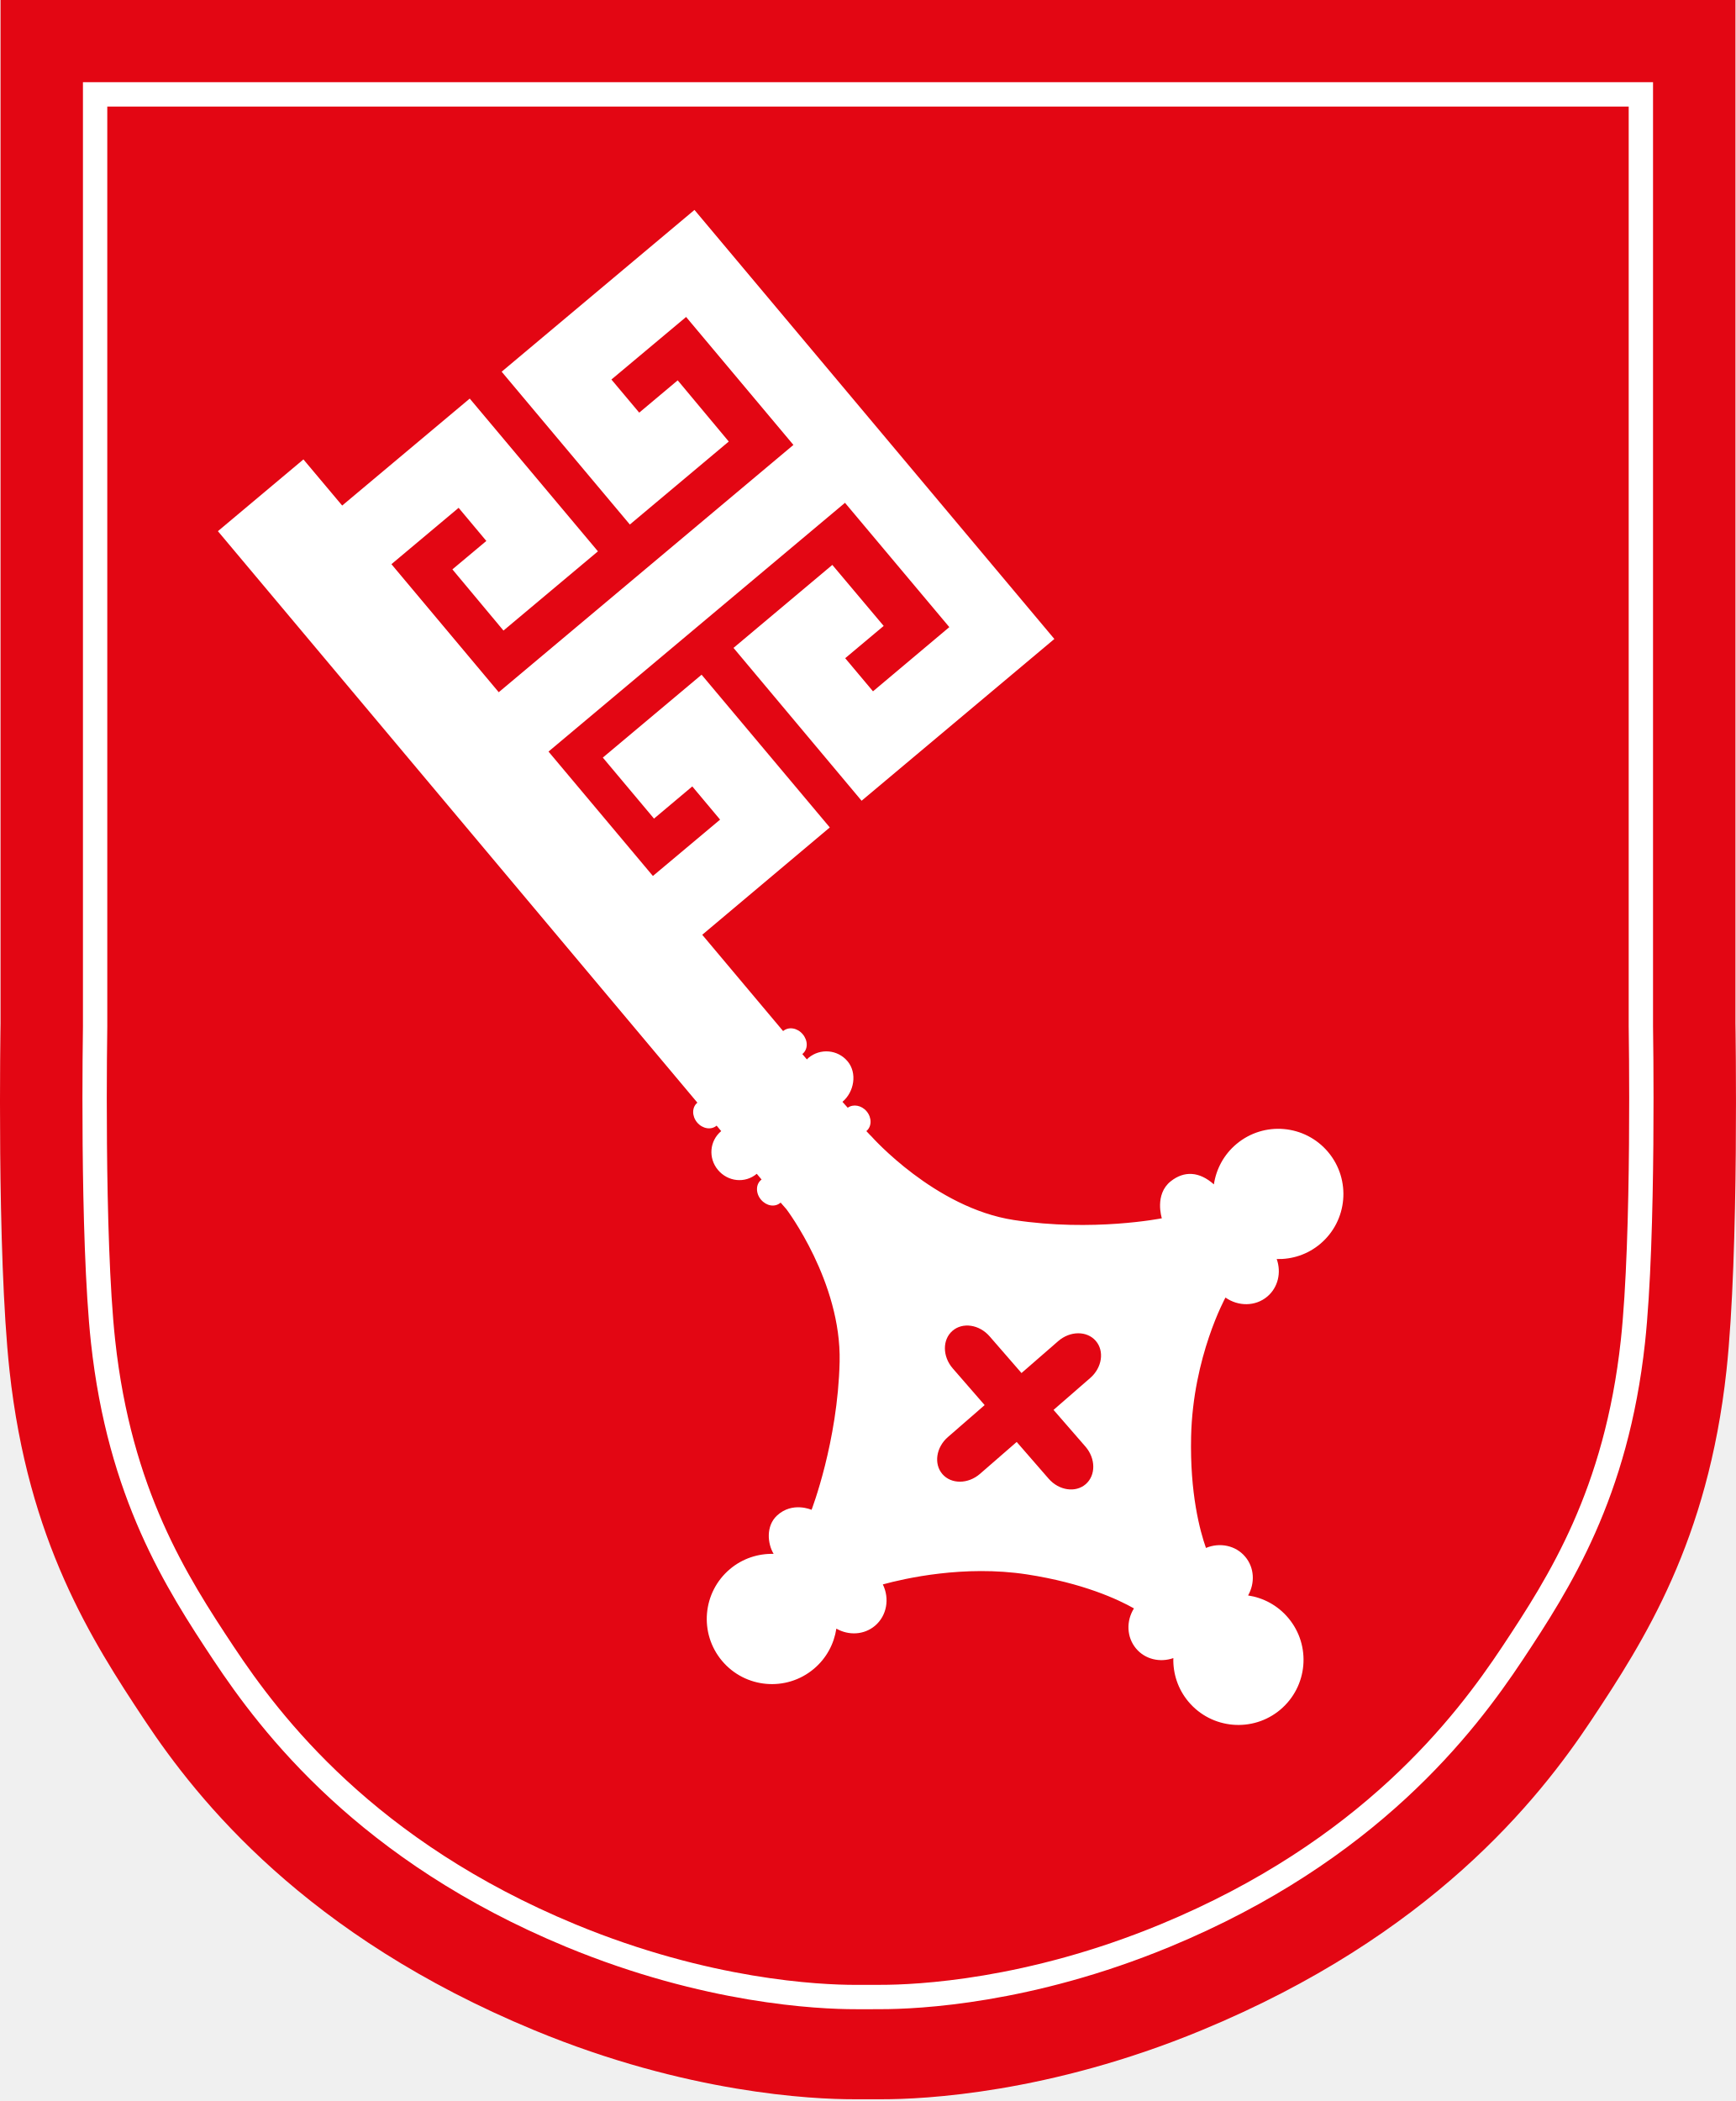
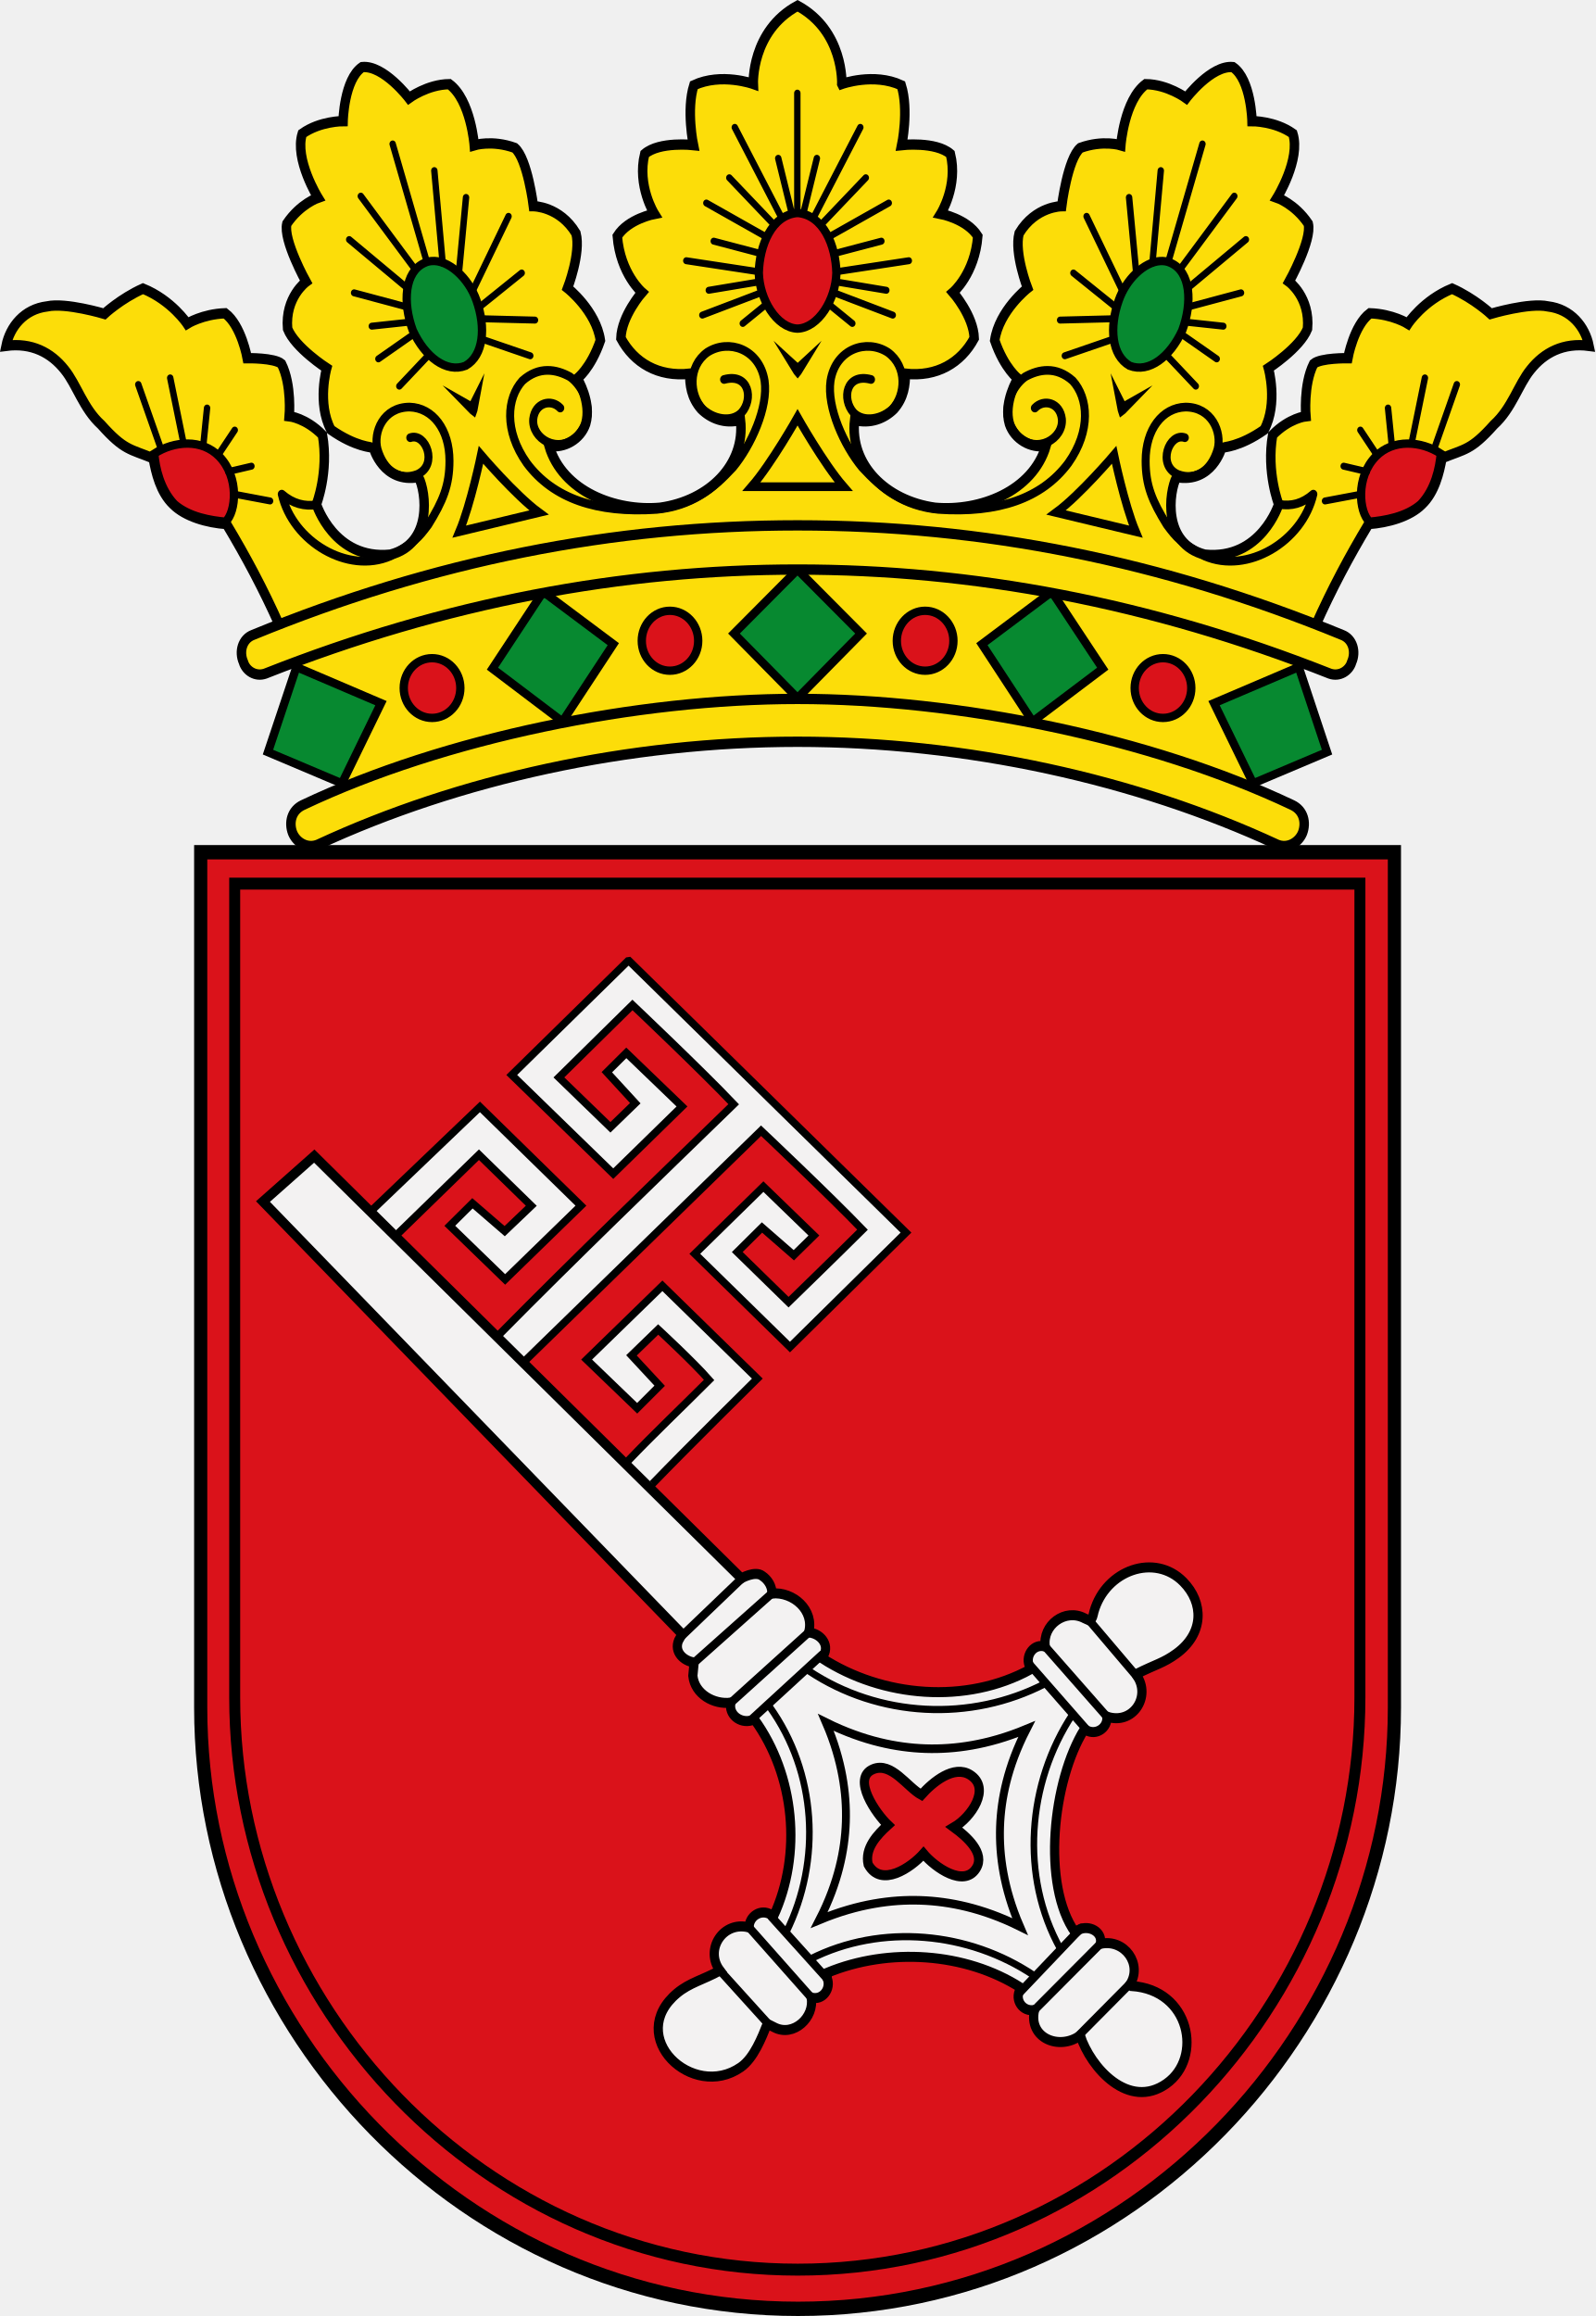
- <svg xmlns="http://www.w3.org/2000/svg" viewBox="0 0 595 720">
-   <path d="m302.39 719.4c14.09 0.01 57.11-1.98 109.43-23.63 78.42-32.44 115.34-78.76 133.55-106.18 18.22-27.44 40-61.42 46.37-119.92 4.41-40.55 3.07-119.01 3.07-119.01v-350.66h-297.31-297.31l0.004 350.66s-1.349 78.46 3.065 119.01c6.37 58.5 28.152 92.48 46.367 119.92 18.209 27.42 55.124 73.74 133.55 106.18 52.32 21.65 95.34 23.64 109.43 23.63 3.41 0.04 7.24 0 9.78 0z" fill="#E30613" />
-   <path fill="#fff" d="m238.03 71.938l-66.09 55.442 43.94 52.37 33.9-28.44-17.5-20.97-13.19 11.07-9.53-11.35 25.6-21.44 36.78 43.85-101 84.75-36.78-43.88 23.03-19.31 9.5 11.35-11.63 9.74 17.5 20.97 32.38-27.15-43.94-52.35-43.72 36.66-13.28-15.81-29.312 24.59 164.34 195.85c-1.92 1.55-1.91 4.61-0.09 6.78 1.82 2.16 4.8 2.69 6.68 1.09l1.57 1.87c-4.03 3.38-4.48 9.29-1.1 13.32s9.26 4.69 13.29 1.31c0 0 0.71 0.86 1.65 1.97-2.08 1.54-2.04 4.71-0.22 6.87 1.83 2.17 4.77 2.77 6.75 1.03 1.02 1.2 2 2.29 2 2.29s18.85 24.87 18.22 52.28-9.62 50.72-9.62 50.72-6.56-2.95-11.85 1.97c-3.83 3.56-3.27 9.61-1.15 13.12-5.26-0.13-10.59 1.54-14.94 5.19-9.45 7.93-10.68 22.02-2.75 31.47 7.92 9.44 22.02 10.68 31.47 2.75 4.34-3.64 6.93-8.59 7.72-13.79 4.21 2.4 9.46 2.19 13.22-0.96 4.11-3.46 5.09-9.34 2.71-14.19 7.44-2.04 27.89-6.72 49.35-3.44 19.28 2.96 31.34 8.61 36.72 11.66-2.69 4.29-2.55 9.84 0.72 13.75 3.13 3.73 8.22 4.87 12.78 3.28-0.15 5.26 1.53 10.58 5.18 14.94 7.93 9.44 22.02 10.67 31.47 2.75 9.44-7.94 10.68-22 2.75-31.44-3.64-4.34-8.58-6.93-13.78-7.72 2.39-4.21 2.19-9.5-0.97-13.25-3.28-3.93-8.76-4.99-13.47-3.03-2.06-5.82-5.54-18.7-5.09-38.19 0.63-27.41 11.78-47.62 11.78-47.62 4.35 3.07 10.24 3.1 14.31-0.32 3.75-3.15 4.88-8.31 3.25-12.87 5.26 0.13 10.57-1.54 14.91-5.19 9.43-7.93 10.64-22.02 2.72-31.47-7.93-9.44-21.99-10.68-31.44-2.75-4.35 3.65-6.94 8.61-7.72 13.82-5.01-4.45-10.17-4.71-14.78-1.07-5.71 4.52-3.06 12.69-3.06 12.69s-23.62 4.74-50.72 0.59c-27.11-4.13-48.78-28.62-48.78-28.62s-0.91-0.88-1.78-1.85c1.9-1.55 1.92-4.61 0.09-6.78-1.76-2.09-4.61-2.58-6.47-1.22-1.02-1.14-1.81-2.03-1.81-2.03 4.03-3.38 5.14-9.87 1.75-13.9-3.38-4.03-9.37-4.54-13.41-1.16l-0.53 0.53-1.56-1.84c2.04-1.66 1.95-4.65 0.12-6.81-1.82-2.17-4.8-2.67-6.71-1.07l-27.72-33 43.72-36.78-43.94-52.34-33.85 28.4 17.54 20.91 13.12-11.03 9.53 11.38-23.03 19.31-35.78-42.63 101.62-85.25 35.76 42.6-26.16 22-9.53-11.35 13.19-11.06-17.6-20.91-33.87 28.44 43.9 52.38 66.07-55.44-123.35-147.03z" />
-   <path d="m301.85 684.36c12.56 0.01 50.89-1.76 97.51-21.05 69.88-28.91 102.77-72.26 119-96.69 16.22-24.46 35.63-54.73 41.31-106.85 3.93-36.13 2.73-108.12 2.73-108.12v-319.31l-264.9 0.001h-264.9l0.002 319.31s-1.203 71.99 2.731 108.12c5.676 52.12 25.083 82.4 41.311 106.85 16.226 24.43 49.126 67.78 119 96.7 46.62 19.28 84.95 21.05 97.51 21.05 3.03 0.03 6.13-0.01 8.7-0.01z" stroke="#fff" stroke-width="8.34" fill="none" />
-   <path fill="#E30613" d="m373.68 472.22-37.8 32.87c-4.07 3.53-9.83 3.57-12.86 0.09-3.03-3.49-2.19-9.19 1.88-12.72l37.8-32.87c4.07-3.54 9.83-3.58 12.86-0.09s2.19 9.18-1.88 12.72z" />
-   <path fill="#E30613" d="m339.18 457.95 32.86 37.8c3.53 4.07 3.58 9.83 0.09 12.86s-9.18 2.19-12.72-1.88l-32.87-37.8c-3.53-4.08-3.58-9.83-0.09-12.86s9.19-2.19 12.73 1.88z" />
+ <svg xmlns="http://www.w3.org/2000/svg" width="287.104" height="416.808" id="svg2" version="1.1">
+   <defs id="defs4" />
+   <g id="layer2" style="display:inline" transform="translate(-175.0003,-85.38966)">
+     <g id="g3" transform="matrix(0.6165695,0,0,0.6710568,176.6734,87.09863)">
+       <g id="Wappenkrone">
+         <path style="fill:#fcdd09;fill-opacity:1;stroke:#000000;stroke-width:2.766;stroke-miterlimit:2.414" d="m 243.027,19.97 c 0,0 9.322,-3.076 17.354,0.347 2.274,6.633 0.13,16.043 0.13,16.043 0,0 9.914,-1.025 14.217,2.383 2.299,8.525 -2.822,16.071 -2.822,16.071 0,0 7.664,1.344 10.819,5.982 -0.869,10.093 -7.22,15.074 -7.22,15.074 0,0 5.989,6.291 6.177,12.312 C 277.791,94.794 270.777,98.594 261.584,97.685 c 0,2.919 -0.376,6.382 -3.375,9.487 -2.812,2.549 -6.937,4.009 -11.439,2.912 -1.502,12.044 9.187,21.712 23.443,23.534 13.132,1.094 28.513,-4.375 32.453,-16.601 -4.504,0.731 -9.195,-1.822 -10.692,-5.836 -1.877,-5.839 2.436,-12.222 2.436,-12.222 0.257,0.205 -3.896,-2.569 -6.743,-10.203 1.244,-7.984 9.583,-14.022 9.583,-14.022 0,0 -3.956,-9.424 -2.46,-14.709 4.767,-7.274 12.427,-7.274 12.427,-7.274 0,0 1.705,-12.721 5.454,-15.64 6.567,-2.188 11.81,-0.706 11.81,-0.706 0,0 0.996,-12.093 7.284,-16.376 6.358,0.052 11.789,3.726 11.789,3.726 0,0 7.351,-8.894 13.65,-8.308 5.328,3.327 5.576,14.493 5.576,14.493 0,0 6.745,-0.034 11.918,3.362 2.34,6.863 -4.6,17.179 -4.6,17.179 0,0 5.189,1.637 9.097,6.957 1.162,4.387 -5.607,15.594 -5.607,15.594 0,0 6.194,4.142 5.389,12.6 -2.175,5.082 -11.41,10.563 -11.41,10.563 0,0 2.875,9.391 -1.232,16.519 -7.192,4.633 -12.097,4.697 -12.413,4.819 0,0 -2.836,9.57 -13.18,7.878 -2.252,4.014 -4.125,17.873 8.253,20.789 16.419,1.53 21.571,-13.493 21.571,-13.493 0,0 -3.659,-8.59 -1.769,-18.601 4.832,-4.546 9.704,-5.022 9.704,-5.022 0,0 -0.804,-8.397 2.252,-14.037 2.065,-1.648 9.999,-1.53 9.999,-1.53 0,0 1.711,-8.782 6.451,-12.042 6.628,0.207 11.094,2.794 11.094,2.794 0,0 4.479,-6.257 12.891,-9.409 6.476,2.668 11.271,6.77 11.271,6.77 0,0 11.257,-3.098 16.699,-2.004 6.749,0.733 10.875,5.474 12.002,10.578 -7.504,-0.91 -13.129,1.825 -17.077,6.387 -3.561,4.013 -5.441,10.399 -10.692,14.775 -6.752,6.93 -8.414,6.42 -15.169,8.97 -0.745,3.833 -2.087,9.088 -5.84,12.37 -3.563,3.281 -9.938,4.922 -15.57,5.292 -5.813,8.932 -10.69,17.33 -15.565,27.356 0,0.185 -21.192,49.066 -21.192,48.888 -36.764,-18.057 -88.986,-27.541 -129.947,-27.178 -40.962,-0.363 -93.183,9.121 -129.947,27.178 0,0.178 -21.192,-48.703 -21.192,-48.888 -4.875,-10.026 -9.752,-18.424 -15.565,-27.356 -5.632,-0.37 -12.007,-2.011 -15.57,-5.292 -3.753,-3.282 -5.069,-8.49 -5.814,-12.323 -6.755,-2.55 -8.443,-2.087 -15.195,-9.017 C 21.576,106.988 19.696,100.602 16.135,96.589 12.187,92.027 6.562,89.292 -0.942,90.202 0.185,85.098 4.311,80.357 11.06,79.624 c 5.442,-1.094 16.699,2.004 16.699,2.004 0,0 4.795,-4.103 11.271,-6.77 8.412,3.152 12.891,9.409 12.891,9.409 0,0 4.466,-2.587 11.094,-2.794 4.74,3.26 6.451,12.042 6.451,12.042 0,0 7.934,-0.118 9.999,1.53 3.056,5.64 2.252,14.037 2.252,14.037 0,0 4.872,0.476 9.704,5.022 C 93.313,124.115 89.654,132.705 89.654,132.705 c 0,0 5.152,15.023 21.571,13.493 12.378,-2.916 10.505,-16.775 8.253,-20.789 -10.344,1.693 -13.18,-7.878 -13.18,-7.878 -0.315,-0.122 -5.221,-0.186 -12.413,-4.819 -4.108,-7.127 -1.232,-16.519 -1.232,-16.519 0,0 -9.235,-5.481 -11.41,-10.563 -0.805,-8.458 5.389,-12.6 5.389,-12.6 0,0 -6.769,-11.207 -5.607,-15.594 3.908,-5.32 9.097,-6.957 9.097,-6.957 0,0 -6.939,-10.316 -4.6,-17.179 5.173,-3.396 11.918,-3.362 11.918,-3.362 0,0 0.248,-11.166 5.576,-14.493 6.299,-0.585 13.65,8.308 13.65,8.308 0,0 5.431,-3.674 11.789,-3.726 6.287,4.284 7.284,16.376 7.284,16.376 0,0 5.243,-1.482 11.81,0.706 3.749,2.919 5.454,15.64 5.454,15.64 0,0 7.661,0 12.427,7.274 1.496,5.285 -2.46,14.709 -2.46,14.709 0,0 8.339,6.038 9.583,14.022 -2.848,7.634 -6.925,10.338 -6.743,10.203 0,0 4.313,6.383 2.436,12.222 -1.497,4.014 -6.188,6.567 -10.692,5.836 3.94,12.226 19.321,17.695 32.453,16.601 14.256,-1.822 24.945,-11.49 23.443,-23.534 -4.502,1.097 -8.627,-0.363 -11.439,-2.912 -2.999,-3.105 -3.375,-6.568 -3.375,-9.487 -9.193,0.909 -16.207,-2.891 -20.099,-9.503 0.188,-6.021 6.177,-12.312 6.177,-12.312 0,0 -6.351,-4.981 -7.22,-15.074 3.156,-4.638 10.819,-5.982 10.819,-5.982 0,0 -5.121,-7.546 -2.822,-16.071 4.303,-3.408 14.217,-2.383 14.217,-2.383 0,0 -2.144,-9.41 0.13,-16.043 8.032,-3.423 17.354,-0.347 17.354,-0.347 0,0 -0.685,-14.162 12.917,-20.97 13.602,6.808 12.917,20.97 12.917,20.97 z" stroke-miterlimit="2.414" id="path3986" />
+         <path id="Reif" stroke-miterlimit="2.414" d="m 90.202,223.937 c -3.185,1.271 -6.381,-0.551 -7.506,-3.104 -1.125,-2.739 -0.372,-6.021 3.002,-7.48 41.458,-18.059 97.636,-28.459 144.412,-28.459 46.777,0 102.954,10.4 144.412,28.459 3.374,1.459 4.127,4.741 3.002,7.48 -1.125,2.553 -4.321,4.375 -7.506,3.104 -41.074,-17.514 -90.704,-27.551 -139.908,-27.551 -49.204,0 -98.834,10.037 -139.908,27.551 z" style="fill:#fcdd09;fill-opacity:1;stroke:#000000;stroke-width:2.766;stroke-miterlimit:2.414" />
+         <path style="fill:#078930;fill-opacity:1;stroke:#000000;stroke-width:1.5;stroke-miterlimit:2.414;stroke-dasharray:none" d="m 251.938,132.375 c -0.436,0.043 -0.845,0.145 -1.25,0.344 -3.582,1.592 -3.944,7.108 -2.094,12.125 2.195,4.777 6.031,7.724 9.5,6.375 3.241,-1.839 3.703,-6.857 1.969,-11.75 -1.421,-4.076 -5.07,-7.393 -8.125,-7.094 z m 131.156,0 c -2.9,0.188 -6.118,3.309 -7.438,7.094 -1.734,4.893 -1.272,9.911 1.969,11.75 3.469,1.349 7.274,-1.598 9.469,-6.375 1.85,-5.017 1.52,-10.533 -2.062,-12.125 -0.607,-0.298 -1.268,-0.387 -1.938,-0.344 z" transform="matrix(1.621877,0,0,1.490187,-285.4062,-129.7932)" id="Smaragde" />
+         <path style="fill:#da121a;fill-opacity:1;stroke:#000000;stroke-width:1.5;stroke-miterlimit:2.414;stroke-dasharray:none" d="m 317.844,123.719 c -4.665,0.364 -6.853,5.884 -6.969,10.781 0.116,4.769 3.229,9.907 6.969,10.031 3.74,-0.124 6.884,-5.262 7,-10.031 -0.115,-4.897 -2.335,-10.417 -7,-10.781 z m -109.75,41.5 c -2.082,-0.015 -4.238,0.649 -6.031,1.812 0.231,2.569 1.05,6.369 3.594,9.062 2.66,2.323 6.59,2.945 9.25,3.188 1.849,-1.711 2.544,-7.956 -1.156,-11.75 -1.561,-1.59 -3.574,-2.298 -5.656,-2.312 z m 219.531,0 c -2.082,0.015 -4.126,0.722 -5.688,2.312 -3.7,3.794 -3.005,10.039 -1.156,11.75 2.66,-0.243 6.621,-0.864 9.281,-3.188 2.544,-2.694 3.332,-6.493 3.562,-9.062 -1.793,-1.163 -3.918,-1.827 -6,-1.812 z" transform="matrix(1.621877,0,0,1.490187,-285.4062,-129.7932)" id="Rubine" />
+         <path style="color:#000000;font-style:normal;font-variant:normal;font-weight:normal;font-stretch:normal;font-size:medium;line-height:normal;font-family:Sans;-inkscape-font-specification:Sans;text-indent:0;text-align:start;text-decoration:none;text-decoration-line:none;letter-spacing:normal;word-spacing:normal;text-transform:none;writing-mode:lr-tb;direction:ltr;baseline-shift:baseline;text-anchor:start;display:inline;overflow:visible;visibility:visible;fill:#000000;fill-opacity:1;stroke:none;stroke-width:2.766;marker:none;enable-background:accumulate" d="m 317.219,152.719 0.656,0.781 0.625,-0.781 3.672,-6 -4.297,3.969 -4.344,-3.969 z m -58.312,7.094 0.906,0.719 0.406,-1.156 1.266,-6.797 -2.516,5.016 -5,-2.844 z m 117.812,-2.219 -2.516,-5.016 1.297,6.797 0.375,1.156 0.938,-0.719 4.922,-5.062 z" transform="matrix(1.621877,0,0,1.490187,-285.4062,-129.7932)" id="path4010" />
+         <path style="fill:none;stroke:#000000;stroke-width:2.332;stroke-miterlimit:2.414;stroke-dasharray:none" d="m 131.366,140.033 23.25,-5.125 c -6.95,-4.697 -16.92,-15.468 -16.92,-15.468 0,0 -2.969,13.229 -6.33,20.593 z" id="path1377" />
+         <path style="fill:#078930;fill-opacity:1;stroke:#000000;stroke-width:1.5;stroke-miterlimit:2.414;stroke-dasharray:none" d="m 317.844,187.906 -11.438,11.5 11.438,11.625 11.438,-11.625 z m -45.781,3.975 -9.125,13.844 12.594,9.531 9.156,-13.938 z m 91.562,0 -12.594,9.438 9.125,13.938 12.625,-9.531 z m -135.969,13.556 -5.125,15.312 13.312,5.625 7.031,-14.438 z m 180.406,0 -15.25,6.5 7.031,14.438 13.312,-5.625 z" transform="matrix(1.621877,0,0,1.490187,-285.4062,-129.7932)" id="Smaragde__x28_Kronreif_x29_" />
+         <path style="fill:#da121a;fill-opacity:1;stroke:#000000;stroke-width:1.5;stroke-miterlimit:2.414;stroke-dasharray:none" d="m 294.875,195.312 c -2.81,0 -5.062,2.433 -5.062,5.406 0,2.973 2.253,5.375 5.062,5.375 2.81,0 5.094,-2.402 5.094,-5.375 0,-2.973 -2.283,-5.406 -5.094,-5.406 z m 45.938,0 c -2.81,0 -5.094,2.433 -5.094,5.406 0,2.973 2.283,5.375 5.094,5.375 2.81,0 5.094,-2.402 5.094,-5.375 0,-2.973 -2.284,-5.406 -5.094,-5.406 z m -88.75,8.531 c -2.81,0 -5.094,2.401 -5.094,5.375 0,2.974 2.283,5.375 5.094,5.375 2.811,0 5.094,-2.401 5.094,-5.375 0,-2.974 -2.283,-5.375 -5.094,-5.375 z m 131.562,0 c -2.811,0 -5.094,2.401 -5.094,5.375 0,2.974 2.283,5.375 5.094,5.375 2.81,0 5.094,-2.401 5.094,-5.375 0,-2.974 -2.284,-5.375 -5.094,-5.375 z" transform="matrix(1.621877,0,0,1.490187,-285.4062,-129.7932)" id="Rubine__x28_Kronreif_x29_" />
+         <path style="fill:#fcdd09;fill-opacity:1;stroke:#000000;stroke-width:2.766;stroke-miterlimit:2.414" d="m 389.059,167.716 c 3.189,1.094 4.129,4.561 2.818,7.296 -0.749,2.373 -3.566,4.014 -6.381,3.098 -52.707,-19.145 -104.301,-27.908 -155.386,-27.908 -51.085,0 -102.679,8.763 -155.386,27.908 -2.815,0.916 -5.632,-0.725 -6.381,-3.098 -1.311,-2.735 -0.371,-6.202 2.818,-7.296 C 123.866,147.833 176.218,138.35 230.11,138.35 c 53.892,0 106.244,9.483 158.949,29.366 z" stroke-miterlimit="2.414" id="path3988" />
+         <path style="fill:none;stroke:#000000;stroke-width:2.332;stroke-miterlimit:2.414;stroke-dasharray:none" d="m 328.854,140.033 -23.25,-5.125 c 6.95,-4.697 16.92,-15.468 16.92,-15.468 0,0 2.969,13.229 6.33,20.593 z" id="path3994" />
+         <path style="fill:none;stroke:#000000;stroke-width:2.332;stroke-miterlimit:2.414;stroke-dasharray:none" d="m 243.568,127.975 c -5.819,-6.155 -13.458,-18.608 -13.458,-18.608 0,0 -7.639,12.453 -13.458,18.608 z" id="path3996" />
+         <path id="path4002" style="fill:none;stroke:#000000;stroke-width:2.332;stroke-linecap:round;stroke-linejoin:round;stroke-miterlimit:2.414;stroke-dasharray:none" d="m 343.164,114.837 c -4.505,-1.463 -8.256,7.296 -2.063,9.846 5.25,1.826 9.754,-0.909 11.629,-6.748 1.312,-4.561 -1.689,-11.309 -9.377,-11.309 -6.755,0.184 -11.631,6.017 -11.631,14.414 0,6.563 1.877,10.762 6.19,17.145 2.812,3.467 4.125,4.927 11.067,8.393 12.378,4.919 28.507,-3.835 31.698,-16.601 -3.19,2.554 -6.394,3.283 -9.956,2.735 M 299.384,106.881 c 2.627,-2.55 7.313,-1.456 7.878,2.92 0.563,5.292 -7.316,9.668 -12.946,4.564 -6,-6.021 -1.5,-13.5 2.253,-15.873 3.939,-2.003 9.004,-2.917 13.879,1.093 4.502,4.561 5.441,13.32 -1.311,22.075 -7.692,9.483 -20.449,13.494 -37.89,12.403 -10.13,-0.913 -16.507,-5.473 -22.321,-11.309 -5.25,-5.84 -10.316,-16.051 -9.194,-23.169 1.503,-8.57 10.507,-11.305 16.698,-7.658 5.813,3.83 5.254,11.488 1.31,15.323 -2.999,2.551 -8.253,3.648 -11.25,0.91 -3.571,-3.645 -2.256,-10.762 5.064,-8.937 m -134.498,15.614 c 4.505,-1.463 8.256,7.296 2.063,9.846 -5.25,1.826 -9.754,-0.909 -11.629,-6.748 -1.312,-4.561 1.689,-11.309 9.377,-11.309 6.755,0.184 11.631,6.017 11.631,14.414 0,6.563 -1.877,10.762 -6.19,17.145 -2.812,3.467 -4.125,4.927 -11.067,8.393 -12.378,4.919 -28.507,-3.835 -31.698,-16.601 3.19,2.554 6.702,3.377 10.264,2.829 M 160.836,106.881 c -2.627,-2.55 -7.313,-1.456 -7.878,2.92 -0.563,5.292 7.316,9.668 12.946,4.564 6,-6.021 1.5,-13.5 -2.253,-15.873 -3.939,-2.003 -9.004,-2.917 -13.879,1.093 -4.502,4.561 -5.441,13.32 1.311,22.075 7.692,9.483 20.449,13.494 37.89,12.403 10.13,-0.913 16.507,-5.473 22.321,-11.309 5.25,-5.84 10.316,-16.051 9.194,-23.169 -1.503,-8.57 -10.507,-11.305 -16.698,-7.658 -5.813,3.83 -5.254,11.488 -1.31,15.323 2.999,2.551 8.253,3.648 11.25,0.91 3.571,-3.645 2.256,-10.762 -5.064,-8.937" />
+         <path id="path4004" style="fill:none;stroke:#000000;stroke-width:1.866;stroke-linecap:round;stroke-miterlimit:2.414;stroke-dasharray:none" d="m 422.564,100.573 -6.563,17.145 m -2.755,-18.914 -3.939,17.731 m -6.821,-9.654 1.127,10.215 m -9.206,-4.298 4.878,6.748 m -9.746,2.928 6.75,1.456 m -12.201,7.875 10.51,-1.823 m -80.113,-74.507 10.318,19.702 m -14.161,-4.51 12.565,9.305 m -0.884,2.963 -15.566,0.362 m 15.265,5.185 -13.883,4.383 m 29.592,-0.241 8.629,8.39 m 6.108,-7.317 -10.502,-6.749 m 12.43,-2.017 -11.069,-1.094 m 16.238,-7.85 -15.569,3.829 m 0.114,-5.165 16.881,-12.95 m -19.141,7.871 15.757,-19.513 m -19.243,17.564 9.943,-31.559 m -12.162,7.146 -2.44,24.835 M 326.888,50.403 l 2.063,20.064 m -82.856,13.725 -6.662,-4.983 M 257.902,81.963 240.392,75.834 m 0.929,-5.481 21.267,-2.977 m -23.199,-6.473 17.344,-9.002 m -19.381,5.438 12.678,-12.212 m -1.597,-13.515 -13.521,24.005 m -3.074,-1.072 3.91,-14.636 m 5.068,25.546 13.757,-3.326 m -13.323,10.91 14.771,2.262 M 37.656,100.573 l 6.563,17.145 m 2.755,-18.914 3.939,17.731 m 6.821,-9.654 -1.127,10.215 m 9.206,-4.298 -4.878,6.748 m 9.746,2.928 -6.75,1.456 m 12.201,7.875 -10.51,-1.823 m 80.113,-74.507 -10.318,19.702 m 14.161,-4.51 -12.565,9.305 m 0.884,2.963 15.566,0.362 m -15.265,5.185 13.883,4.383 m -29.592,-0.241 -8.629,8.39 m -6.108,-7.317 10.502,-6.749 m -12.43,-2.017 11.069,-1.094 m -16.238,-7.85 15.569,3.829 M 116.11,74.651 99.229,61.701 m 19.141,7.871 -15.757,-19.513 m 19.243,17.564 -9.943,-31.559 m 12.162,7.146 2.44,24.835 M 133.332,50.403 131.269,70.467 m 98.775,-48.038 v 32.248 m -15.919,29.516 6.662,-4.983 M 202.318,81.963 219.828,75.834 m -0.929,-5.481 -21.267,-2.977 m 23.199,-6.473 -17.344,-9.002 m 19.381,5.438 -12.678,-12.212 m 1.597,-13.515 13.521,24.005 m 3.074,-1.072 -3.91,-14.636 m -5.068,25.546 -13.757,-3.326 m 13.323,10.91 -14.771,2.262" />
+       </g>
+       <g id="g17" transform="translate(-1.288)">
+         <path id="Schildrand_1_" d="m 57.163,226.007 v 229.407 c 0,86.636 77.284,161.24 174.377,161.24 97.089,0 174.093,-74.604 174.093,-161.24 V 226.007 Z" style="fill:#da121a;fill-opacity:1;stroke:#000000;stroke-width:3.842" />
+         <g id="g20">
+           <path id="Schildkörper_1_" d="m 67.087,234.432 v 218.286 c 0,82.439 72.85,153.425 164.37,153.425 91.52,0 164.103,-70.982 164.103,-153.425 V 234.432 Z" style="fill:#da121a;fill-opacity:1;stroke:#000000;stroke-width:3.202" />
+           <g id="g4047" transform="matrix(1.017416,0,0,1.017416,-6.189407,0.9526477)">
+             <path style="fill:#f3f2f2;stroke:#000000;stroke-width:2.075" d="m 184.868,381.645 c 7.529,-7.244 15.604,-14.271 23.279,-21.328 -4.447,-4.678 -14.619,-13.313 -14.619,-13.313 l -7.659,6.825 8.09,8.006 -6.454,5.938 -14.511,-12.832 21.749,-19.447 27.232,24.458 c 0,0 -20.303,18.415 -30.139,27.791 m -43.896,-39.43 c 22.011,-20.482 44.822,-40.649 67.261,-60.68 -9.211,-8.91 -29.051,-26.168 -29.051,-26.168 l -21.106,19.096 14.784,13.154 7.133,-6.355 -8.162,-8.166 5.584,-5.099 15.979,14.126 -19.722,17.711 -29.124,-26.015 33.281,-30 0.403,-0.059 79.43,71.613 -33.286,30.166 -27.305,-24.574 19.684,-17.719 14.491,12.891 -5.767,5.201 -9.127,-7.314 -7.102,6.472 14.721,13.212 c 0,0 14.313,-12.781 21.222,-19.103 -9.345,-8.938 -29.112,-26.088 -29.112,-26.088 l -67.533,60.462 m -43.94,-39.657 30.815,-27.086 28.975,26.039 -21.748,19.441 -15.878,-14.14 6.503,-5.927 9.246,7.338 7.632,-6.689 -15.017,-13.461 -23.372,20.911" id="Schlüsselbart" />
+             <path style="fill:#f3f2f2;stroke:#000000;stroke-width:2.641" d="m 329.333,520.067 c -0.518,-0.313 -0.295,-0.022 -0.554,-0.224 3.939,-5.44 -1.436,-12.358 -8.397,-10.881 0.808,-3.228 -3.296,-5.073 -6.161,-3.731 l -1.021,0.768 c -9.697,-12.507 -6.534,-40.088 2.598,-53.579 l 0.545,0.191 c 2.816,1.572 6.317,-0.648 5.911,-3.566 7.438,2.327 12.85,-5.279 8.546,-10.875 l -0.11,-0.323 c 5.646,-2.615 7.758,-2.874 11.529,-5.401 7.993,-5.354 7.859,-13.428 1.985,-18.916 -8.2,-7.657 -22.241,-3.122 -25.639,7.851 -0.146,0.46 -0.358,2.12 -1.278,2.339 l -1.39,-0.567 c -5.622,-2.763 -12.219,1.811 -11.296,7.448 -3.221,-0.924 -5.724,2.244 -4.646,4.887 l 0.451,1.093 c -18.47,9.303 -42.47,7.466 -59.925,-2.953 l 0.531,-0.753 c 1.774,-2.926 -1.082,-5.803 -4.318,-5.999 1.764,-5.804 -4.398,-10.829 -10.561,-10.274 0.14,-1.809 -1.031,-3.605 -2.738,-4.646 -2.042,-1.45 -6.006,0.64 -6.006,0.64 L 94.849,301.302 80.135,313.281 200.401,427.302 c -0.698,1.154 -1.018,1.684 -1.018,1.684 -1.354,2.979 1.39,5.381 4.46,5.8 l -0.363,3.51 c 0.53,4.805 6.01,7.653 10.923,7.075 -0.782,3.126 2.633,5.54 5.858,4.691 l 0.874,-0.279 c 11.656,14.783 13.69,35.529 5.503,51.88 l -0.742,-0.383 c -2.83,-1.677 -6.352,0.409 -6.264,3.358 -7.447,-1.848 -12.881,5.814 -8.367,11.362 -4.872,2.429 -8.74,3.215 -12.29,5.931 -15.005,11.474 4.418,28.406 18.257,19.546 3.746,-2.396 6.053,-7.872 7.611,-11.443 l 2.027,0.934 c 5.518,2.653 11.655,-2.702 10.547,-7.879 3.306,0.919 5.797,-2.358 4.61,-5.03 l 0.025,-1.487 c 17.551,-6.673 39.639,-5.425 55.596,3.991 l -0.274,0.45 c -1.683,2.687 0.756,5.981 4.148,5.363 -1.899,7.383 7.075,10.786 13.098,6.731 2.986,8.494 13.899,19.755 24.757,12.69 10.49,-6.825 6.813,-24.764 -10.044,-25.73 z m -44.586,-30.98 c -3.492,5.078 -11.813,-0.271 -15.104,-3.905 -3.528,3.674 -12.14,9.077 -15.863,2.837 -1.059,-4.246 2.563,-7.794 5.673,-10.393 -3.334,-2.896 -10.53,-12.298 -4.289,-14.701 5.34,-2.052 9.782,4.708 13.888,6.756 3.288,-3.401 9.338,-7.974 14.004,-5.263 6.055,3.516 0.319,11.127 -4.656,13.813 3.655,2.473 9.096,6.856 6.347,10.856 z" id="Schlüsselkörper_1_" />
+             <path style="fill:none;stroke:#000000;stroke-width:1.886;stroke-linecap:round" d="m 312.433,448.462 c -13.067,18.164 -15.075,42.663 -3.536,61.77 m -72.159,-73.24 c 20.068,12.287 46.424,13.581 67.934,3.312 M 230.3,505.823 c 10.152,-18.906 8.687,-42.062 -4.811,-59.377 m 75.895,70.862 c -18.729,-11.566 -43.804,-13.793 -64.136,-4.379" id="Rand" />
+             <path style="fill:none;stroke:#000000;stroke-width:2.263;stroke-linecap:round" d="m 297.343,504.397 c -1.416,-0.647 -2.791,-1.229 -4.129,-1.757 -1.337,-0.525 -2.639,-0.998 -3.903,-1.422 -1.271,-0.425 -2.504,-0.801 -3.713,-1.138 -1.212,-0.338 -2.394,-0.633 -3.557,-0.897 -1.162,-0.259 -2.302,-0.487 -3.427,-0.686 -1.125,-0.194 -2.234,-0.36 -3.333,-0.499 -1.1,-0.138 -2.188,-0.249 -3.271,-0.334 -1.085,-0.083 -2.164,-0.141 -3.244,-0.174 -1.082,-0.033 -2.162,-0.042 -3.25,-0.023 -1.088,0.018 -2.182,0.063 -3.287,0.133 -1.106,0.071 -2.226,0.17 -3.36,0.3 -1.138,0.128 -2.291,0.285 -3.47,0.479 -1.18,0.191 -2.381,0.414 -3.612,0.677 -1.231,0.267 -2.491,0.567 -3.787,0.915 -1.296,0.347 -2.628,0.737 -4.001,1.184 -1.373,0.447 -2.786,0.942 -4.248,1.503 0.715,-1.282 1.357,-2.522 1.939,-3.73 0.58,-1.211 1.104,-2.384 1.572,-3.529 0.469,-1.146 0.885,-2.266 1.258,-3.357 0.373,-1.091 0.701,-2.163 0.989,-3.211 0.29,-1.05 0.541,-2.081 0.759,-3.097 0.217,-1.021 0.399,-2.023 0.551,-3.016 0.152,-0.995 0.273,-1.979 0.365,-2.959 0.092,-0.979 0.155,-1.958 0.191,-2.937 0.034,-0.977 0.04,-1.954 0.02,-2.939 -0.022,-0.982 -0.071,-1.972 -0.15,-2.973 -0.079,-1.001 -0.189,-2.015 -0.333,-3.04 -0.144,-1.028 -0.315,-2.073 -0.527,-3.137 -0.211,-1.066 -0.461,-2.153 -0.754,-3.267 -0.291,-1.11 -0.624,-2.251 -1.008,-3.424 -0.386,-1.172 -0.815,-2.376 -1.308,-3.617 -0.494,-1.24 -1.045,-2.518 -1.664,-3.839 1.418,0.646 2.793,1.229 4.132,1.755 1.336,0.524 2.64,0.996 3.907,1.42 1.269,0.428 2.502,0.804 3.713,1.141 1.211,0.339 2.393,0.635 3.555,0.896 1.161,0.262 2.302,0.488 3.426,0.685 1.125,0.195 2.233,0.361 3.332,0.5 1.1,0.139 2.188,0.25 3.27,0.336 1.084,0.083 2.162,0.142 3.242,0.175 1.078,0.033 2.158,0.041 3.246,0.021 1.088,-0.019 2.18,-0.063 3.286,-0.135 1.104,-0.071 2.224,-0.168 3.361,-0.298 1.138,-0.128 2.291,-0.285 3.47,-0.477 1.18,-0.192 2.379,-0.415 3.612,-0.68 1.231,-0.265 2.491,-0.564 3.791,-0.912 1.296,-0.348 2.627,-0.738 3.999,-1.185 1.374,-0.447 2.787,-0.943 4.249,-1.502 -0.714,1.281 -1.356,2.521 -1.938,3.73 -0.58,1.209 -1.104,2.383 -1.572,3.526 -0.471,1.147 -0.887,2.266 -1.258,3.357 -0.373,1.095 -0.701,2.16 -0.99,3.213 -0.289,1.05 -0.541,2.079 -0.758,3.097 -0.219,1.018 -0.4,2.02 -0.552,3.013 -0.151,0.994 -0.274,1.979 -0.364,2.959 -0.094,0.98 -0.158,1.958 -0.191,2.937 -0.034,0.979 -0.04,1.957 -0.02,2.938 0.021,0.985 0.069,1.975 0.148,2.978 0.08,1 0.189,2.012 0.332,3.04 0.143,1.027 0.318,2.072 0.531,3.139 0.214,1.063 0.461,2.15 0.752,3.262 0.293,1.115 0.628,2.255 1.012,3.427 0.383,1.17 0.816,2.376 1.307,3.617 0.493,1.24 1.044,2.518 1.662,3.838 z" id="_x34_" />
+             <path style="fill:none;stroke:#000000;stroke-width:2.263;stroke-linecap:round" d="m 226.031,501.829 16.101,16.425 m 55.04,3.611 17.716,-17.107 m -90.27,24.803 -13.355,-13.563 m 8.369,-11.36 17.784,18.449 m 94.009,-84.022 -13.979,-15.127 m -12.846,6.655 17.651,18.451 m -20.728,77.331 18.858,-17.411 m -6.345,24.301 14.894,-13.798 m -114.531,-74.099 22.292,-18.497 m -32.611,7.767 22.054,-18.046 m 90.082,35.661 -16.019,-16.81 m -79.948,14.432 20.271,-17.101 m -40.437,-4.777 17.638,-15.535" id="Kreuzpunkte_1_" />
+           </g>
+         </g>
+       </g>
+     </g>
+   </g>
</svg>
